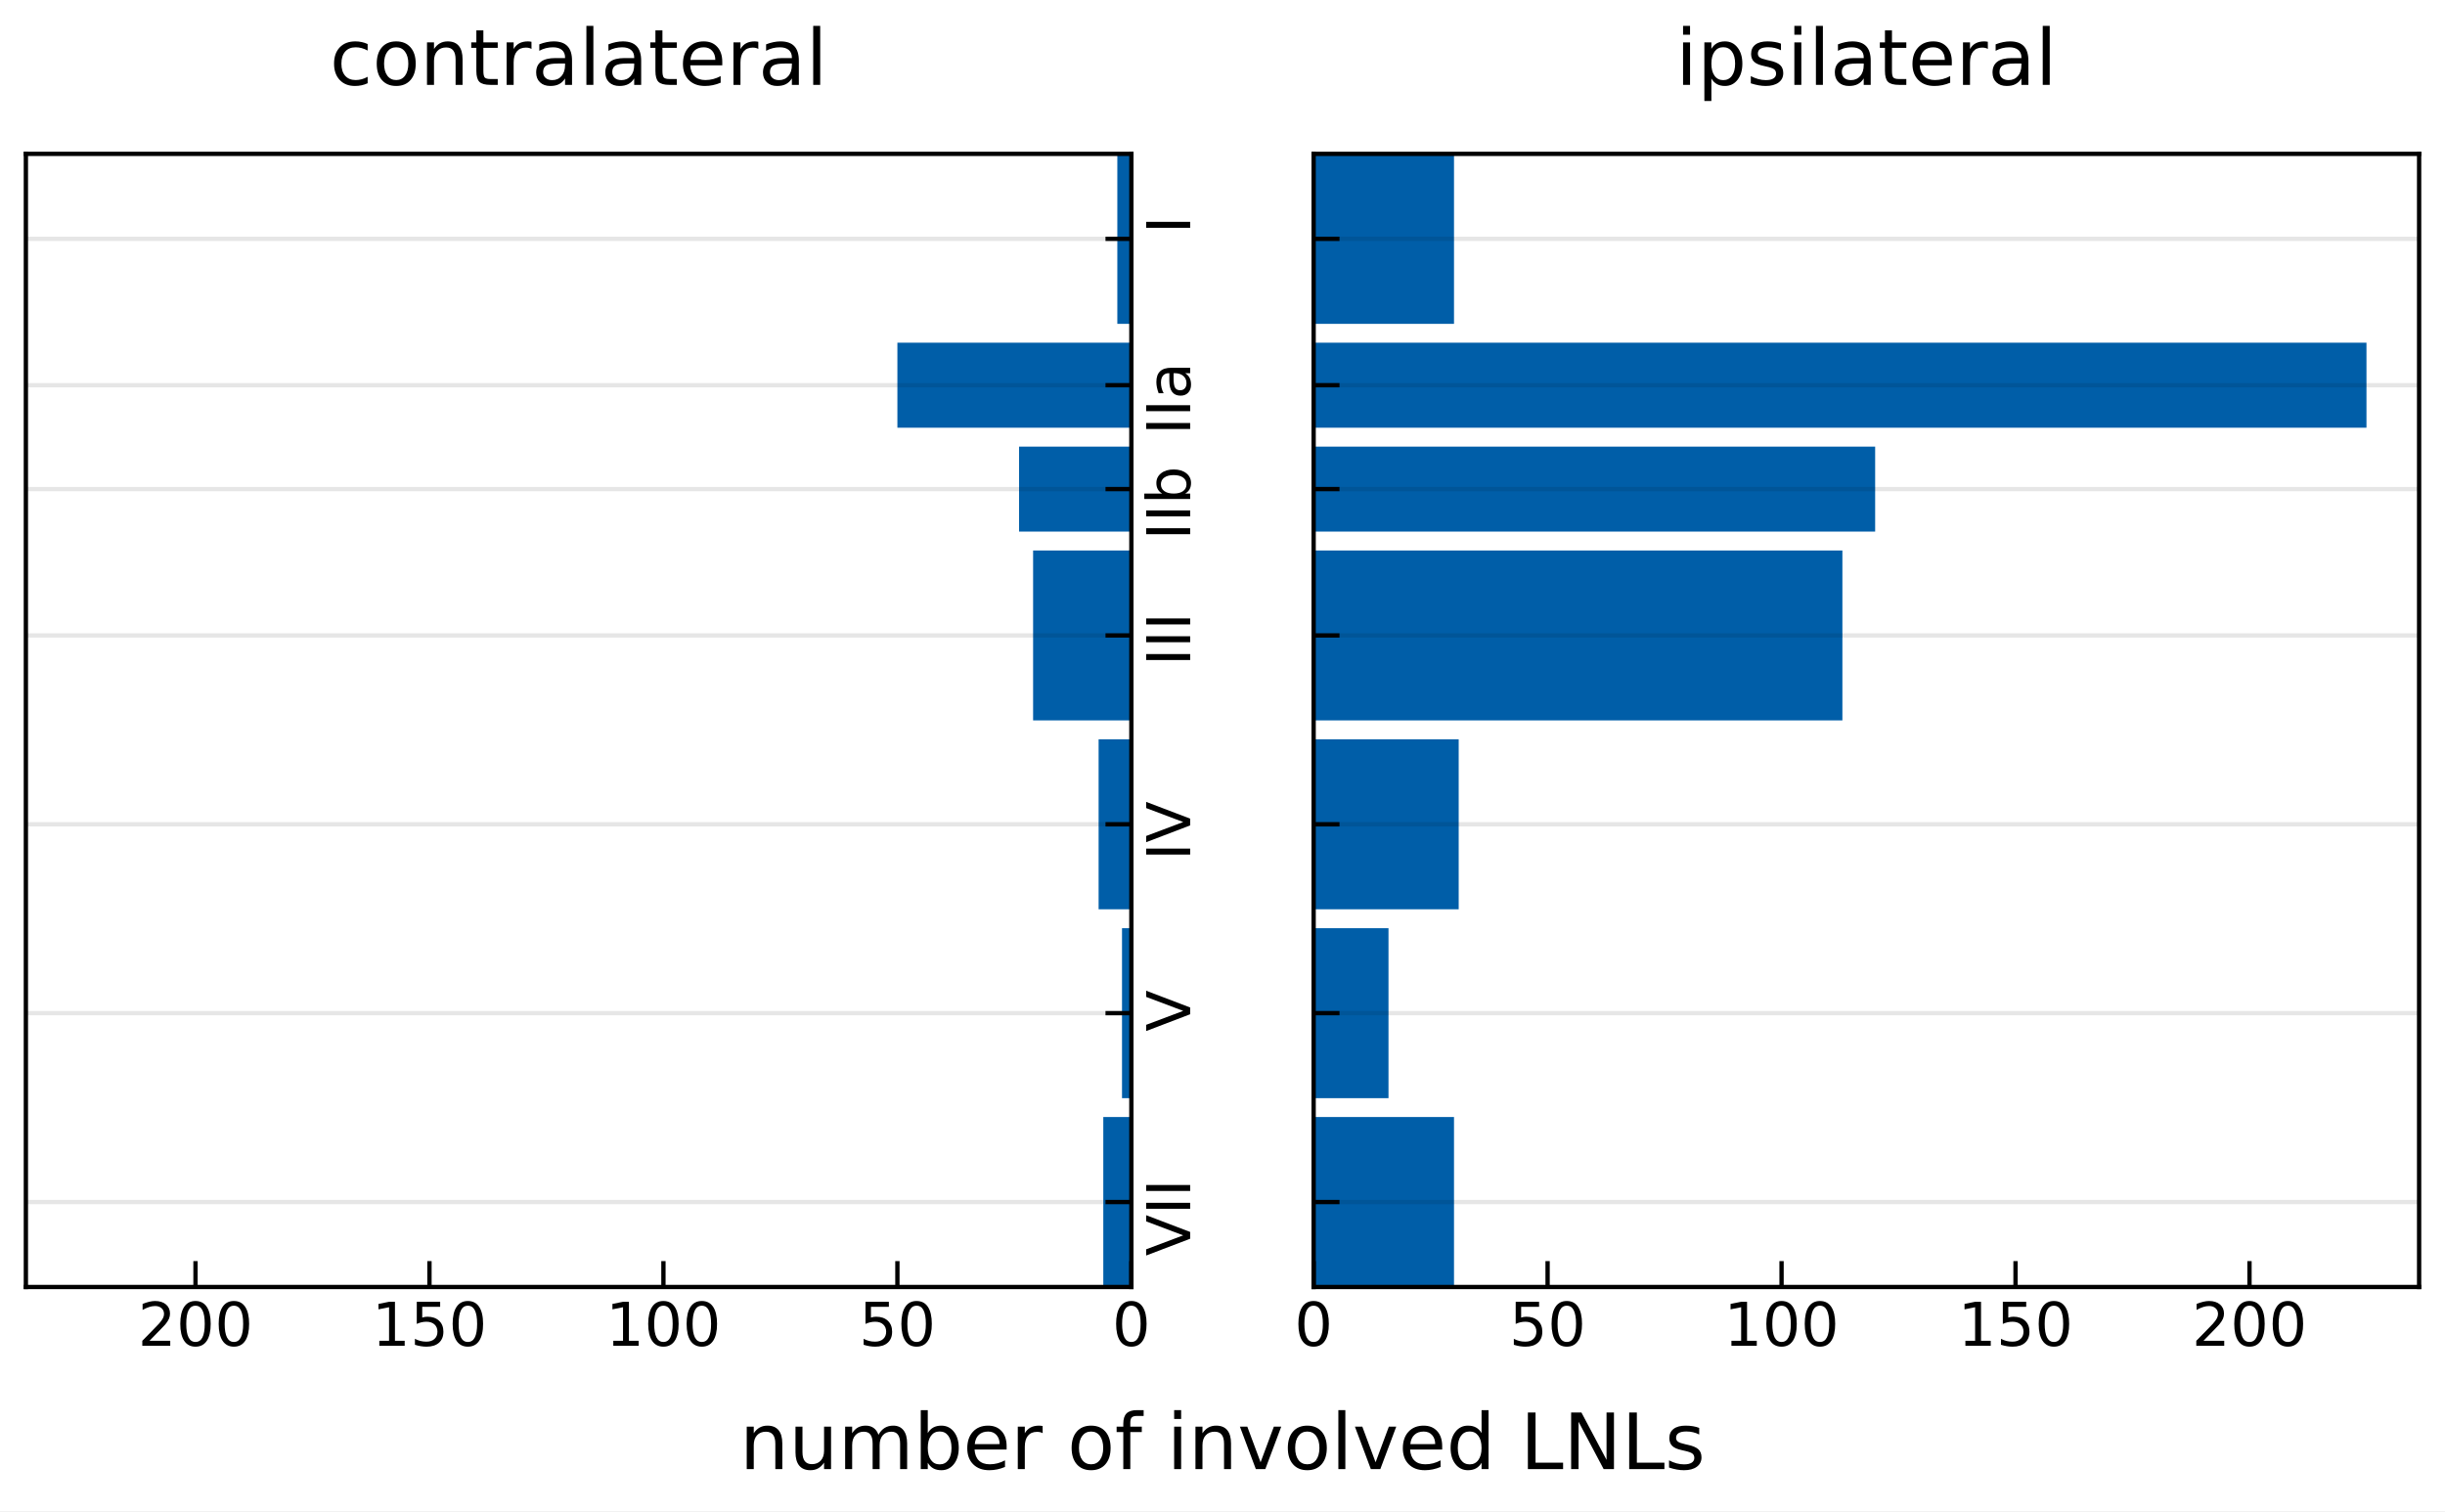
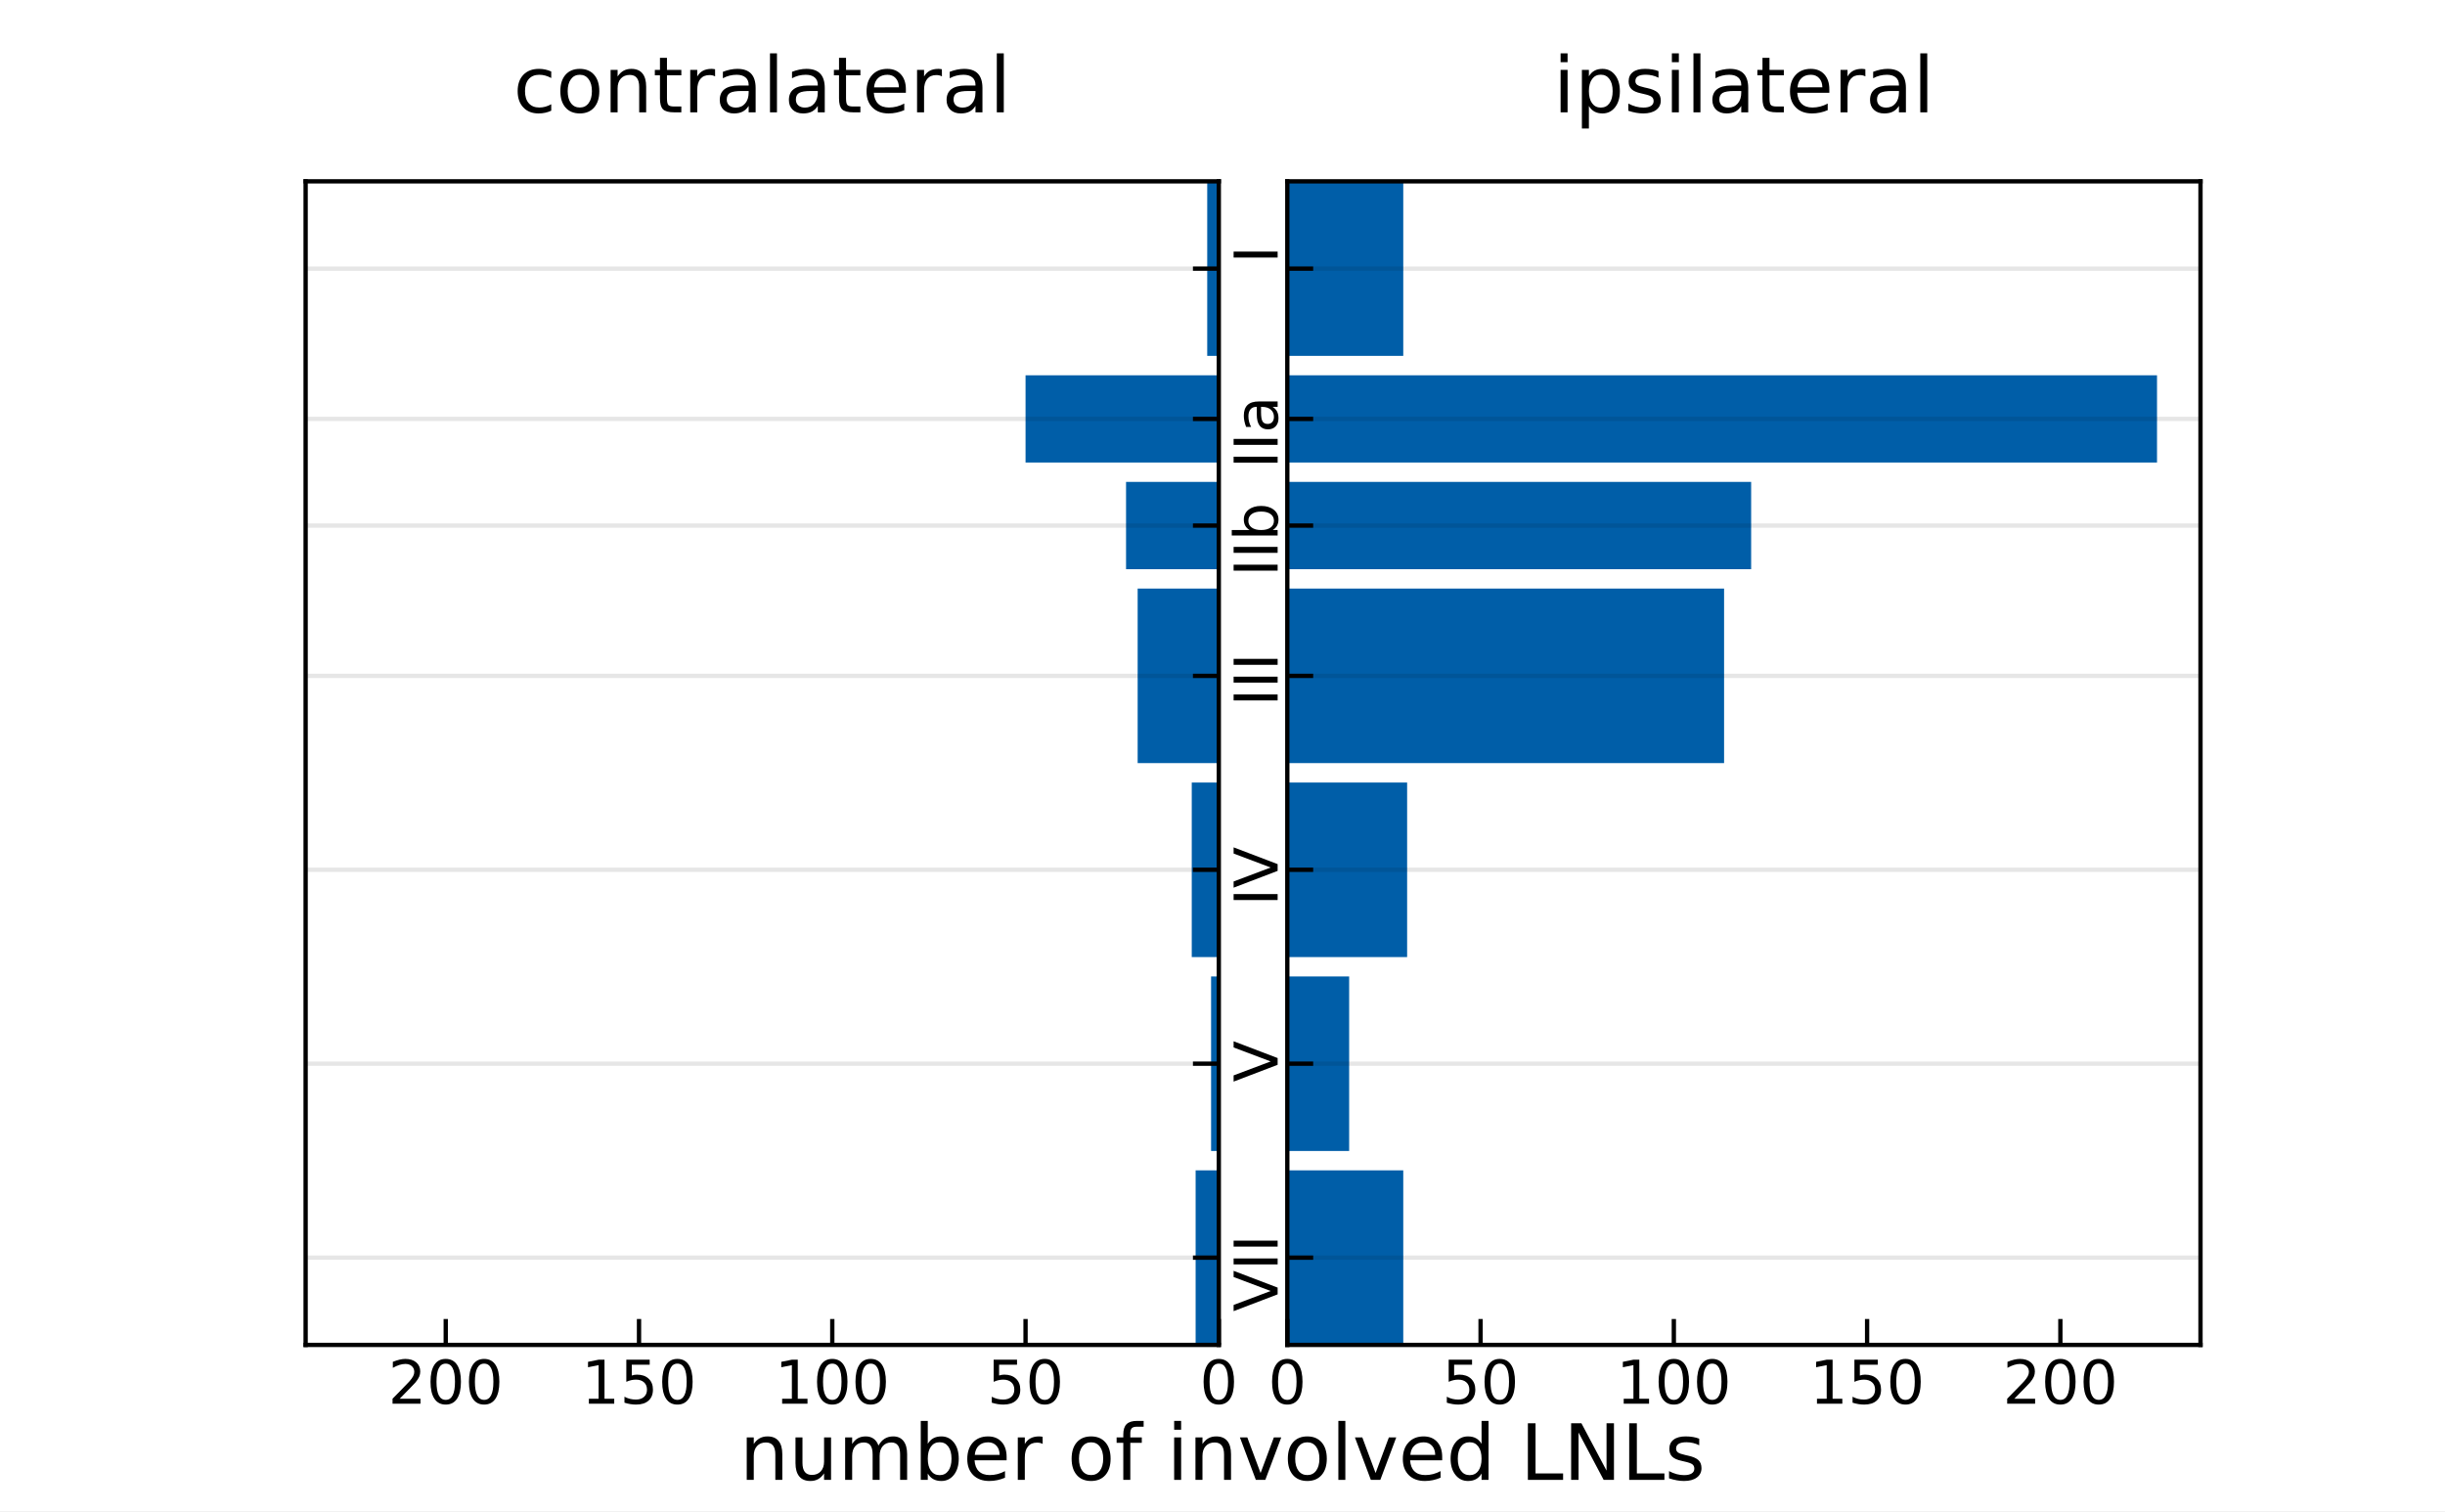
<svg xmlns="http://www.w3.org/2000/svg" xmlns:xlink="http://www.w3.org/1999/xlink" width="283.465pt" height="175.194pt" viewBox="0 0 283.465 175.194" version="1.1">
  <defs>
    <style type="text/css">*{stroke-linejoin: round; stroke-linecap: butt}</style>
  </defs>
  <g id="figure_1">
    <g id="patch_1">
      <path d="M 0 175.194  L 283.465 175.194  L 283.465 0  L 0 0  z " style="fill: #ffffff" />
    </g>
    <g id="axes_1">
      <g id="patch_2">
-         <path d="M 3 149.209  L 131.167 149.209  L 131.167 17.839  L 3 17.839  z " style="fill: #ffffff" />
+         <path d="M 35.433 155.923  L 141.305 155.923  L 141.305 21.023  L 35.433 21.023  z " style="fill: #ffffff" />
      </g>
      <g id="patch_3">
-         <path d="M 131.167 17.839  L 129.539 17.839  L 129.539 37.544  L 131.167 37.544  z " clip-path="url(#pbe0065d33f)" style="fill: #005ea8" />
+         <path d="M 141.305 21.023  L 139.961 21.023  L 139.961 41.258  L 141.305 41.258  z " clip-path="url(#p4df43eb41a)" style="fill: #005ea8" />
      </g>
      <g id="patch_4">
-         <path d="M 131.167 39.734  L 104.041 39.734  L 104.041 49.587  L 131.167 49.587  z " clip-path="url(#pbe0065d33f)" style="fill: #005ea8" />
+         <path d="M 141.305 43.507  L 118.899 43.507  L 118.899 53.624  L 141.305 53.624  z " clip-path="url(#p4df43eb41a)" style="fill: #005ea8" />
      </g>
      <g id="patch_5">
-         <path d="M 131.167 51.776  L 118.146 51.776  L 118.146 61.629  L 131.167 61.629  z " clip-path="url(#pbe0065d33f)" style="fill: #005ea8" />
+         <path d="M 141.305 55.872  L 130.55 55.872  L 130.55 65.99  L 141.305 65.99  z " clip-path="url(#p4df43eb41a)" style="fill: #005ea8" />
      </g>
      <g id="patch_6">
-         <path d="M 131.167 63.818  L 119.774 63.818  L 119.774 83.524  L 131.167 83.524  z " clip-path="url(#pbe0065d33f)" style="fill: #005ea8" />
+         <path d="M 141.305 68.238  L 131.895 68.238  L 131.895 88.473  L 141.305 88.473  z " clip-path="url(#p4df43eb41a)" style="fill: #005ea8" />
      </g>
      <g id="patch_7">
-         <path d="M 131.167 85.713  L 127.369 85.713  L 127.369 105.419  L 131.167 105.419  z " clip-path="url(#pbe0065d33f)" style="fill: #005ea8" />
+         <path d="M 141.305 90.722  L 138.168 90.722  L 138.168 110.956  L 141.305 110.956  z " clip-path="url(#p4df43eb41a)" style="fill: #005ea8" />
      </g>
      <g id="patch_8">
-         <path d="M 131.167 107.608  L 130.082 107.608  L 130.082 127.314  L 131.167 127.314  z " clip-path="url(#pbe0065d33f)" style="fill: #005ea8" />
+         <path d="M 141.305 113.205  L 140.409 113.205  L 140.409 133.44  L 141.305 133.44  z " clip-path="url(#p4df43eb41a)" style="fill: #005ea8" />
      </g>
      <g id="patch_9">
-         <path d="M 131.167 129.503  L 127.912 129.503  L 127.912 149.209  L 131.167 149.209  z " clip-path="url(#pbe0065d33f)" style="fill: #005ea8" />
+         <path d="M 141.305 135.688  L 138.617 135.688  L 138.617 155.923  L 141.305 155.923  z " clip-path="url(#p4df43eb41a)" style="fill: #005ea8" />
      </g>
      <g id="matplotlib.axis_1">
        <g id="xtick_1">
          <g id="line2d_1">
            <defs>
-               <path id="m2c964d1107" d="M 0 0  L 0 -3  " style="stroke: #000000; stroke-width: 0.5" />
+               <path id="ma03e1d764f" d="M 0 0  L 0 -3  " style="stroke: #000000; stroke-width: 0.5" />
            </defs>
            <g>
-               <use xlink:href="#m2c964d1107" x="131.167" y="149.209" style="stroke: #000000; stroke-width: 0.5" />
+               <use xlink:href="#ma03e1d764f" x="141.305" y="155.923" style="stroke: #000000; stroke-width: 0.5" />
            </g>
          </g>
          <g id="text_1">
-             <g transform="translate(128.9397 156.0276)scale(0.07 -0.07)">
+             <g transform="translate(139.0785 162.7419)scale(0.07 -0.07)">
              <defs>
                <path id="DejaVuSans-30" d="M 2034 4250  Q 1547 4250 1301 3770  Q 1056 3291 1056 2328  Q 1056 1369 1301 889  Q 1547 409 2034 409  Q 2525 409 2770 889  Q 3016 1369 3016 2328  Q 3016 3291 2770 3770  Q 2525 4250 2034 4250  z M 2034 4750  Q 2819 4750 3233 4129  Q 3647 3509 3647 2328  Q 3647 1150 3233 529  Q 2819 -91 2034 -91  Q 1250 -91 836 529  Q 422 1150 422 2328  Q 422 3509 836 4129  Q 1250 4750 2034 4750  z " transform="scale(0.015625)" />
              </defs>
              <use xlink:href="#DejaVuSans-30" />
            </g>
          </g>
        </g>
        <g id="xtick_2">
          <g id="line2d_2">
            <g>
-               <use xlink:href="#m2c964d1107" x="104.041" y="149.209" style="stroke: #000000; stroke-width: 0.5" />
+               <use xlink:href="#ma03e1d764f" x="118.899" y="155.923" style="stroke: #000000; stroke-width: 0.5" />
            </g>
          </g>
          <g id="text_2">
-             <g transform="translate(99.58765 156.0276)scale(0.07 -0.07)">
+             <g transform="translate(114.4448 162.7419)scale(0.07 -0.07)">
              <defs>
                <path id="DejaVuSans-35" d="M 691 4666  L 3169 4666  L 3169 4134  L 1269 4134  L 1269 2991  Q 1406 3038 1543 3061  Q 1681 3084 1819 3084  Q 2600 3084 3056 2656  Q 3513 2228 3513 1497  Q 3513 744 3044 326  Q 2575 -91 1722 -91  Q 1428 -91 1123 -41  Q 819 9 494 109  L 494 744  Q 775 591 1075 516  Q 1375 441 1709 441  Q 2250 441 2565 725  Q 2881 1009 2881 1497  Q 2881 1984 2565 2268  Q 2250 2553 1709 2553  Q 1456 2553 1204 2497  Q 953 2441 691 2322  L 691 4666  z " transform="scale(0.015625)" />
              </defs>
              <use xlink:href="#DejaVuSans-35" />
              <use xlink:href="#DejaVuSans-30" x="63.623" />
            </g>
          </g>
        </g>
        <g id="xtick_3">
          <g id="line2d_3">
            <g>
-               <use xlink:href="#m2c964d1107" x="76.916" y="149.209" style="stroke: #000000; stroke-width: 0.5" />
+               <use xlink:href="#ma03e1d764f" x="96.492" y="155.923" style="stroke: #000000; stroke-width: 0.5" />
            </g>
          </g>
          <g id="text_3">
-             <g transform="translate(70.23563 156.0276)scale(0.07 -0.07)">
+             <g transform="translate(89.81108 162.7419)scale(0.07 -0.07)">
              <defs>
                <path id="DejaVuSans-31" d="M 794 531  L 1825 531  L 1825 4091  L 703 3866  L 703 4441  L 1819 4666  L 2450 4666  L 2450 531  L 3481 531  L 3481 0  L 794 0  L 794 531  z " transform="scale(0.015625)" />
              </defs>
              <use xlink:href="#DejaVuSans-31" />
              <use xlink:href="#DejaVuSans-30" x="63.623" />
              <use xlink:href="#DejaVuSans-30" x="127.246" />
            </g>
          </g>
        </g>
        <g id="xtick_4">
          <g id="line2d_4">
            <g>
-               <use xlink:href="#m2c964d1107" x="49.791" y="149.209" style="stroke: #000000; stroke-width: 0.5" />
+               <use xlink:href="#ma03e1d764f" x="74.085" y="155.923" style="stroke: #000000; stroke-width: 0.5" />
            </g>
          </g>
          <g id="text_4">
-             <g transform="translate(43.11049 156.0276)scale(0.07 -0.07)">
+             <g transform="translate(67.40424 162.7419)scale(0.07 -0.07)">
              <use xlink:href="#DejaVuSans-31" />
              <use xlink:href="#DejaVuSans-35" x="63.623" />
              <use xlink:href="#DejaVuSans-30" x="127.246" />
            </g>
          </g>
        </g>
        <g id="xtick_5">
          <g id="line2d_5">
            <g>
-               <use xlink:href="#m2c964d1107" x="22.666" y="149.209" style="stroke: #000000; stroke-width: 0.5" />
+               <use xlink:href="#ma03e1d764f" x="51.678" y="155.923" style="stroke: #000000; stroke-width: 0.5" />
            </g>
          </g>
          <g id="text_5">
-             <g transform="translate(15.98534 156.0276)scale(0.07 -0.07)">
+             <g transform="translate(44.9974 162.7419)scale(0.07 -0.07)">
              <defs>
                <path id="DejaVuSans-32" d="M 1228 531  L 3431 531  L 3431 0  L 469 0  L 469 531  Q 828 903 1448 1529  Q 2069 2156 2228 2338  Q 2531 2678 2651 2914  Q 2772 3150 2772 3378  Q 2772 3750 2511 3984  Q 2250 4219 1831 4219  Q 1534 4219 1204 4116  Q 875 4013 500 3803  L 500 4441  Q 881 4594 1212 4672  Q 1544 4750 1819 4750  Q 2544 4750 2975 4387  Q 3406 4025 3406 3419  Q 3406 3131 3298 2873  Q 3191 2616 2906 2266  Q 2828 2175 2409 1742  Q 1991 1309 1228 531  z " transform="scale(0.015625)" />
              </defs>
              <use xlink:href="#DejaVuSans-32" />
              <use xlink:href="#DejaVuSans-30" x="63.623" />
              <use xlink:href="#DejaVuSans-30" x="127.246" />
            </g>
          </g>
        </g>
      </g>
      <g id="matplotlib.axis_2">
        <g id="ytick_1">
          <g id="line2d_6">
-             <path d="M 3 27.692  L 131.167 27.692  " clip-path="url(#pbe0065d33f)" style="fill: none; stroke: #000000; stroke-opacity: 0.1; stroke-width: 0.5; stroke-linecap: square" />
+             <path d="M 35.433 31.141  L 141.305 31.141  " clip-path="url(#p4df43eb41a)" style="fill: none; stroke: #000000; stroke-opacity: 0.1; stroke-width: 0.5; stroke-linecap: square" />
          </g>
          <g id="line2d_7">
            <defs>
-               <path id="m42884374b5" d="M 0 0  L -3 0  " style="stroke: #000000; stroke-width: 0.5" />
+               <path id="ma92baecae3" d="M 0 0  L -3 0  " style="stroke: #000000; stroke-width: 0.5" />
            </defs>
            <g>
-               <use xlink:href="#m42884374b5" x="131.167" y="27.692" style="stroke: #000000; stroke-width: 0.5" />
+               <use xlink:href="#ma92baecae3" x="141.305" y="31.141" style="stroke: #000000; stroke-width: 0.5" />
            </g>
          </g>
          <g id="text_6">
-             <g transform="translate(137.9854 27.09712)rotate(-90)scale(0.07 -0.07)">
+             <g transform="translate(148.1243 30.54635)rotate(-90)scale(0.07 -0.07)">
              <defs>
                <path id="DejaVuSans-49" d="M 628 4666  L 1259 4666  L 1259 0  L 628 0  L 628 4666  z " transform="scale(0.015625)" />
              </defs>
              <use xlink:href="#DejaVuSans-49" />
            </g>
          </g>
        </g>
        <g id="ytick_2">
          <g id="line2d_8">
-             <path d="M 3 44.66  L 131.167 44.66  " clip-path="url(#pbe0065d33f)" style="fill: none; stroke: #000000; stroke-opacity: 0.1; stroke-width: 0.5; stroke-linecap: square" />
+             <path d="M 35.433 48.565  L 141.305 48.565  " clip-path="url(#p4df43eb41a)" style="fill: none; stroke: #000000; stroke-opacity: 0.1; stroke-width: 0.5; stroke-linecap: square" />
          </g>
          <g id="line2d_9">
            <g>
-               <use xlink:href="#m42884374b5" x="131.167" y="44.66" style="stroke: #000000; stroke-width: 0.5" />
+               <use xlink:href="#ma92baecae3" x="141.305" y="48.565" style="stroke: #000000; stroke-width: 0.5" />
            </g>
          </g>
          <g id="text_7">
-             <g transform="translate(137.9854 50.42041)rotate(-90)scale(0.07 -0.07)">
+             <g transform="translate(148.1243 54.32559)rotate(-90)scale(0.07 -0.07)">
              <defs>
                <path id="DejaVuSans-61" d="M 2194 1759  Q 1497 1759 1228 1600  Q 959 1441 959 1056  Q 959 750 1161 570  Q 1363 391 1709 391  Q 2188 391 2477 730  Q 2766 1069 2766 1631  L 2766 1759  L 2194 1759  z M 3341 1997  L 3341 0  L 2766 0  L 2766 531  Q 2569 213 2275 61  Q 1981 -91 1556 -91  Q 1019 -91 701 211  Q 384 513 384 1019  Q 384 1609 779 1909  Q 1175 2209 1959 2209  L 2766 2209  L 2766 2266  Q 2766 2663 2505 2880  Q 2244 3097 1772 3097  Q 1472 3097 1187 3025  Q 903 2953 641 2809  L 641 3341  Q 956 3463 1253 3523  Q 1550 3584 1831 3584  Q 2591 3584 2966 3190  Q 3341 2797 3341 1997  z " transform="scale(0.015625)" />
              </defs>
              <use xlink:href="#DejaVuSans-49" />
              <use xlink:href="#DejaVuSans-49" x="29.492" />
              <use xlink:href="#DejaVuSans-61" x="58.984" />
            </g>
          </g>
        </g>
        <g id="ytick_3">
          <g id="line2d_10">
-             <path d="M 3 56.702  L 131.167 56.702  " clip-path="url(#pbe0065d33f)" style="fill: none; stroke: #000000; stroke-opacity: 0.1; stroke-width: 0.5; stroke-linecap: square" />
+             <path d="M 35.433 60.931  L 141.305 60.931  " clip-path="url(#p4df43eb41a)" style="fill: none; stroke: #000000; stroke-opacity: 0.1; stroke-width: 0.5; stroke-linecap: square" />
          </g>
          <g id="line2d_11">
            <g>
-               <use xlink:href="#m42884374b5" x="131.167" y="56.702" style="stroke: #000000; stroke-width: 0.5" />
+               <use xlink:href="#ma92baecae3" x="141.305" y="60.931" style="stroke: #000000; stroke-width: 0.5" />
            </g>
          </g>
          <g id="text_8">
-             <g transform="translate(137.9854 62.61687)rotate(-90)scale(0.07 -0.07)">
+             <g transform="translate(148.1243 66.84561)rotate(-90)scale(0.07 -0.07)">
              <defs>
                <path id="DejaVuSans-62" d="M 3116 1747  Q 3116 2381 2855 2742  Q 2594 3103 2138 3103  Q 1681 3103 1420 2742  Q 1159 2381 1159 1747  Q 1159 1113 1420 752  Q 1681 391 2138 391  Q 2594 391 2855 752  Q 3116 1113 3116 1747  z M 1159 2969  Q 1341 3281 1617 3432  Q 1894 3584 2278 3584  Q 2916 3584 3314 3078  Q 3713 2572 3713 1747  Q 3713 922 3314 415  Q 2916 -91 2278 -91  Q 1894 -91 1617 61  Q 1341 213 1159 525  L 1159 0  L 581 0  L 581 4863  L 1159 4863  L 1159 2969  z " transform="scale(0.015625)" />
              </defs>
              <use xlink:href="#DejaVuSans-49" />
              <use xlink:href="#DejaVuSans-49" x="29.492" />
              <use xlink:href="#DejaVuSans-62" x="58.984" />
            </g>
          </g>
        </g>
        <g id="ytick_4">
          <g id="line2d_12">
-             <path d="M 3 73.671  L 131.167 73.671  " clip-path="url(#pbe0065d33f)" style="fill: none; stroke: #000000; stroke-opacity: 0.1; stroke-width: 0.5; stroke-linecap: square" />
+             <path d="M 35.433 78.356  L 141.305 78.356  " clip-path="url(#p4df43eb41a)" style="fill: none; stroke: #000000; stroke-opacity: 0.1; stroke-width: 0.5; stroke-linecap: square" />
          </g>
          <g id="line2d_13">
            <g>
-               <use xlink:href="#m42884374b5" x="131.167" y="73.671" style="stroke: #000000; stroke-width: 0.5" />
+               <use xlink:href="#ma92baecae3" x="141.305" y="78.356" style="stroke: #000000; stroke-width: 0.5" />
            </g>
          </g>
          <g id="text_9">
-             <g transform="translate(137.9854 77.20657)rotate(-90)scale(0.07 -0.07)">
+             <g transform="translate(148.1243 81.89125)rotate(-90)scale(0.07 -0.07)">
              <use xlink:href="#DejaVuSans-49" />
              <use xlink:href="#DejaVuSans-49" x="29.492" />
              <use xlink:href="#DejaVuSans-49" x="58.984" />
            </g>
          </g>
        </g>
        <g id="ytick_5">
          <g id="line2d_14">
-             <path d="M 3 95.566  L 131.167 95.566  " clip-path="url(#pbe0065d33f)" style="fill: none; stroke: #000000; stroke-opacity: 0.1; stroke-width: 0.5; stroke-linecap: square" />
+             <path d="M 35.433 100.839  L 141.305 100.839  " clip-path="url(#p4df43eb41a)" style="fill: none; stroke: #000000; stroke-opacity: 0.1; stroke-width: 0.5; stroke-linecap: square" />
          </g>
          <g id="line2d_15">
            <g>
-               <use xlink:href="#m42884374b5" x="131.167" y="95.566" style="stroke: #000000; stroke-width: 0.5" />
+               <use xlink:href="#ma92baecae3" x="141.305" y="100.839" style="stroke: #000000; stroke-width: 0.5" />
            </g>
          </g>
          <g id="text_10">
-             <g transform="translate(137.9854 99.75999)rotate(-90)scale(0.07 -0.07)">
+             <g transform="translate(148.1243 105.033)rotate(-90)scale(0.07 -0.07)">
              <defs>
                <path id="DejaVuSans-56" d="M 1831 0  L 50 4666  L 709 4666  L 2188 738  L 3669 4666  L 4325 4666  L 2547 0  L 1831 0  z " transform="scale(0.015625)" />
              </defs>
              <use xlink:href="#DejaVuSans-49" />
              <use xlink:href="#DejaVuSans-56" x="29.492" />
            </g>
          </g>
        </g>
        <g id="ytick_6">
          <g id="line2d_16">
-             <path d="M 3 117.461  L 131.167 117.461  " clip-path="url(#pbe0065d33f)" style="fill: none; stroke: #000000; stroke-opacity: 0.1; stroke-width: 0.5; stroke-linecap: square" />
+             <path d="M 35.433 123.322  L 141.305 123.322  " clip-path="url(#p4df43eb41a)" style="fill: none; stroke: #000000; stroke-opacity: 0.1; stroke-width: 0.5; stroke-linecap: square" />
          </g>
          <g id="line2d_17">
            <g>
-               <use xlink:href="#m42884374b5" x="131.167" y="117.461" style="stroke: #000000; stroke-width: 0.5" />
+               <use xlink:href="#ma92baecae3" x="141.305" y="123.322" style="stroke: #000000; stroke-width: 0.5" />
            </g>
          </g>
          <g id="text_11">
-             <g transform="translate(137.9854 119.59)rotate(-90)scale(0.07 -0.07)">
+             <g transform="translate(148.1243 125.4513)rotate(-90)scale(0.07 -0.07)">
              <use xlink:href="#DejaVuSans-56" />
            </g>
          </g>
        </g>
        <g id="ytick_7">
          <g id="line2d_18">
-             <path d="M 3 139.356  L 131.167 139.356  " clip-path="url(#pbe0065d33f)" style="fill: none; stroke: #000000; stroke-opacity: 0.1; stroke-width: 0.5; stroke-linecap: square" />
+             <path d="M 35.433 145.806  L 141.305 145.806  " clip-path="url(#p4df43eb41a)" style="fill: none; stroke: #000000; stroke-opacity: 0.1; stroke-width: 0.5; stroke-linecap: square" />
          </g>
          <g id="line2d_19">
            <g>
-               <use xlink:href="#m42884374b5" x="131.167" y="139.356" style="stroke: #000000; stroke-width: 0.5" />
+               <use xlink:href="#ma92baecae3" x="141.305" y="145.806" style="stroke: #000000; stroke-width: 0.5" />
            </g>
          </g>
          <g id="text_12">
-             <g transform="translate(137.9854 145.6149)rotate(-90)scale(0.07 -0.07)">
+             <g transform="translate(148.1243 152.0645)rotate(-90)scale(0.07 -0.07)">
              <use xlink:href="#DejaVuSans-56" />
              <use xlink:href="#DejaVuSans-49" x="68.408" />
              <use xlink:href="#DejaVuSans-49" x="97.9" />
            </g>
          </g>
        </g>
      </g>
      <g id="patch_10">
-         <path d="M 3 149.209  L 3 17.839  " style="fill: none; stroke: #000000; stroke-width: 0.5; stroke-linejoin: miter; stroke-linecap: square" />
+         <path d="M 35.433 155.923  L 35.433 21.023  " style="fill: none; stroke: #000000; stroke-width: 0.5; stroke-linejoin: miter; stroke-linecap: square" />
      </g>
      <g id="patch_11">
-         <path d="M 131.167 149.209  L 131.167 17.839  " style="fill: none; stroke: #000000; stroke-width: 0.5; stroke-linejoin: miter; stroke-linecap: square" />
+         <path d="M 141.305 155.923  L 141.305 21.023  " style="fill: none; stroke: #000000; stroke-width: 0.5; stroke-linejoin: miter; stroke-linecap: square" />
      </g>
      <g id="patch_12">
-         <path d="M 3 149.209  L 131.167 149.209  " style="fill: none; stroke: #000000; stroke-width: 0.5; stroke-linejoin: miter; stroke-linecap: square" />
+         <path d="M 35.433 155.923  L 141.305 155.923  " style="fill: none; stroke: #000000; stroke-width: 0.5; stroke-linejoin: miter; stroke-linecap: square" />
      </g>
      <g id="patch_13">
-         <path d="M 3 17.839  L 131.167 17.839  " style="fill: none; stroke: #000000; stroke-width: 0.5; stroke-linejoin: miter; stroke-linecap: square" />
+         <path d="M 35.433 21.023  L 141.305 21.023  " style="fill: none; stroke: #000000; stroke-width: 0.5; stroke-linejoin: miter; stroke-linecap: square" />
      </g>
      <g id="text_13">
-         <g transform="translate(38.23347 9.838834)scale(0.09 -0.09)">
+         <g transform="translate(59.5193 13.02333)scale(0.09 -0.09)">
          <defs>
            <path id="DejaVuSans-63" d="M 3122 3366  L 3122 2828  Q 2878 2963 2633 3030  Q 2388 3097 2138 3097  Q 1578 3097 1268 2742  Q 959 2388 959 1747  Q 959 1106 1268 751  Q 1578 397 2138 397  Q 2388 397 2633 464  Q 2878 531 3122 666  L 3122 134  Q 2881 22 2623 -34  Q 2366 -91 2075 -91  Q 1284 -91 818 406  Q 353 903 353 1747  Q 353 2603 823 3093  Q 1294 3584 2113 3584  Q 2378 3584 2631 3529  Q 2884 3475 3122 3366  z " transform="scale(0.015625)" />
            <path id="DejaVuSans-6f" d="M 1959 3097  Q 1497 3097 1228 2736  Q 959 2375 959 1747  Q 959 1119 1226 758  Q 1494 397 1959 397  Q 2419 397 2687 759  Q 2956 1122 2956 1747  Q 2956 2369 2687 2733  Q 2419 3097 1959 3097  z M 1959 3584  Q 2709 3584 3137 3096  Q 3566 2609 3566 1747  Q 3566 888 3137 398  Q 2709 -91 1959 -91  Q 1206 -91 779 398  Q 353 888 353 1747  Q 353 2609 779 3096  Q 1206 3584 1959 3584  z " transform="scale(0.015625)" />
            <path id="DejaVuSans-6e" d="M 3513 2113  L 3513 0  L 2938 0  L 2938 2094  Q 2938 2591 2744 2837  Q 2550 3084 2163 3084  Q 1697 3084 1428 2787  Q 1159 2491 1159 1978  L 1159 0  L 581 0  L 581 3500  L 1159 3500  L 1159 2956  Q 1366 3272 1645 3428  Q 1925 3584 2291 3584  Q 2894 3584 3203 3211  Q 3513 2838 3513 2113  z " transform="scale(0.015625)" />
            <path id="DejaVuSans-74" d="M 1172 4494  L 1172 3500  L 2356 3500  L 2356 3053  L 1172 3053  L 1172 1153  Q 1172 725 1289 603  Q 1406 481 1766 481  L 2356 481  L 2356 0  L 1766 0  Q 1100 0 847 248  Q 594 497 594 1153  L 594 3053  L 172 3053  L 172 3500  L 594 3500  L 594 4494  L 1172 4494  z " transform="scale(0.015625)" />
            <path id="DejaVuSans-72" d="M 2631 2963  Q 2534 3019 2420 3045  Q 2306 3072 2169 3072  Q 1681 3072 1420 2755  Q 1159 2438 1159 1844  L 1159 0  L 581 0  L 581 3500  L 1159 3500  L 1159 2956  Q 1341 3275 1631 3429  Q 1922 3584 2338 3584  Q 2397 3584 2469 3576  Q 2541 3569 2628 3553  L 2631 2963  z " transform="scale(0.015625)" />
            <path id="DejaVuSans-6c" d="M 603 4863  L 1178 4863  L 1178 0  L 603 0  L 603 4863  z " transform="scale(0.015625)" />
            <path id="DejaVuSans-65" d="M 3597 1894  L 3597 1613  L 953 1613  Q 991 1019 1311 708  Q 1631 397 2203 397  Q 2534 397 2845 478  Q 3156 559 3463 722  L 3463 178  Q 3153 47 2828 -22  Q 2503 -91 2169 -91  Q 1331 -91 842 396  Q 353 884 353 1716  Q 353 2575 817 3079  Q 1281 3584 2069 3584  Q 2775 3584 3186 3129  Q 3597 2675 3597 1894  z M 3022 2063  Q 3016 2534 2758 2815  Q 2500 3097 2075 3097  Q 1594 3097 1305 2825  Q 1016 2553 972 2059  L 3022 2063  z " transform="scale(0.015625)" />
          </defs>
          <use xlink:href="#DejaVuSans-63" />
          <use xlink:href="#DejaVuSans-6f" x="54.98" />
          <use xlink:href="#DejaVuSans-6e" x="116.162" />
          <use xlink:href="#DejaVuSans-74" x="179.541" />
          <use xlink:href="#DejaVuSans-72" x="218.75" />
          <use xlink:href="#DejaVuSans-61" x="259.863" />
          <use xlink:href="#DejaVuSans-6c" x="321.143" />
          <use xlink:href="#DejaVuSans-61" x="348.926" />
          <use xlink:href="#DejaVuSans-74" x="410.205" />
          <use xlink:href="#DejaVuSans-65" x="449.414" />
          <use xlink:href="#DejaVuSans-72" x="510.938" />
          <use xlink:href="#DejaVuSans-61" x="552.051" />
          <use xlink:href="#DejaVuSans-6c" x="613.33" />
        </g>
      </g>
    </g>
    <g id="axes_2">
      <g id="patch_14">
-         <path d="M 152.298 149.209  L 280.464 149.209  L 280.464 17.839  L 152.298 17.839  z " style="fill: #ffffff" />
+         <path d="M 149.246 155.923  L 255.118 155.923  L 255.118 21.023  L 149.246 21.023  z " style="fill: #ffffff" />
      </g>
      <g id="patch_15">
-         <path d="M 152.298 17.839  L 168.573 17.839  L 168.573 37.544  L 152.298 37.544  z " clip-path="url(#pe7741a576c)" style="fill: #005ea8" />
+         <path d="M 149.246 21.023  L 162.69 21.023  L 162.69 41.258  L 149.246 41.258  z " clip-path="url(#p1f0c97412c)" style="fill: #005ea8" />
      </g>
      <g id="patch_16">
-         <path d="M 152.298 39.734  L 274.361 39.734  L 274.361 49.587  L 152.298 49.587  z " clip-path="url(#pe7741a576c)" style="fill: #005ea8" />
+         <path d="M 149.246 43.507  L 250.077 43.507  L 250.077 53.624  L 149.246 53.624  z " clip-path="url(#p1f0c97412c)" style="fill: #005ea8" />
      </g>
      <g id="patch_17">
-         <path d="M 152.298 51.776  L 217.398 51.776  L 217.398 61.629  L 152.298 61.629  z " clip-path="url(#pe7741a576c)" style="fill: #005ea8" />
+         <path d="M 149.246 55.872  L 203.022 55.872  L 203.022 65.99  L 149.246 65.99  z " clip-path="url(#p1f0c97412c)" style="fill: #005ea8" />
      </g>
      <g id="patch_18">
-         <path d="M 152.298 63.818  L 213.601 63.818  L 213.601 83.524  L 152.298 83.524  z " clip-path="url(#pe7741a576c)" style="fill: #005ea8" />
+         <path d="M 149.246 68.238  L 199.885 68.238  L 199.885 88.473  L 149.246 88.473  z " clip-path="url(#p1f0c97412c)" style="fill: #005ea8" />
      </g>
      <g id="patch_19">
-         <path d="M 152.298 85.713  L 169.116 85.713  L 169.116 105.419  L 152.298 105.419  z " clip-path="url(#pe7741a576c)" style="fill: #005ea8" />
+         <path d="M 149.246 90.722  L 163.138 90.722  L 163.138 110.956  L 149.246 110.956  z " clip-path="url(#p1f0c97412c)" style="fill: #005ea8" />
      </g>
      <g id="patch_20">
-         <path d="M 152.298 107.608  L 160.978 107.608  L 160.978 127.314  L 152.298 127.314  z " clip-path="url(#pe7741a576c)" style="fill: #005ea8" />
+         <path d="M 149.246 113.205  L 156.416 113.205  L 156.416 133.44  L 149.246 133.44  z " clip-path="url(#p1f0c97412c)" style="fill: #005ea8" />
      </g>
      <g id="patch_21">
-         <path d="M 152.298 129.503  L 168.573 129.503  L 168.573 149.209  L 152.298 149.209  z " clip-path="url(#pe7741a576c)" style="fill: #005ea8" />
+         <path d="M 149.246 135.688  L 162.69 135.688  L 162.69 155.923  L 149.246 155.923  z " clip-path="url(#p1f0c97412c)" style="fill: #005ea8" />
      </g>
      <g id="matplotlib.axis_3">
        <g id="xtick_6">
          <g id="line2d_20">
            <g>
-               <use xlink:href="#m2c964d1107" x="152.298" y="149.209" style="stroke: #000000; stroke-width: 0.5" />
+               <use xlink:href="#ma03e1d764f" x="149.246" y="155.923" style="stroke: #000000; stroke-width: 0.5" />
            </g>
          </g>
          <g id="text_14">
-             <g transform="translate(150.0711 156.0276)scale(0.07 -0.07)">
+             <g transform="translate(147.0189 162.7419)scale(0.07 -0.07)">
              <use xlink:href="#DejaVuSans-30" />
            </g>
          </g>
        </g>
        <g id="xtick_7">
          <g id="line2d_21">
            <g>
-               <use xlink:href="#m2c964d1107" x="179.423" y="149.209" style="stroke: #000000; stroke-width: 0.5" />
+               <use xlink:href="#ma03e1d764f" x="171.653" y="155.923" style="stroke: #000000; stroke-width: 0.5" />
            </g>
          </g>
          <g id="text_15">
-             <g transform="translate(174.9694 156.0276)scale(0.07 -0.07)">
+             <g transform="translate(167.1989 162.7419)scale(0.07 -0.07)">
              <use xlink:href="#DejaVuSans-35" />
              <use xlink:href="#DejaVuSans-30" x="63.623" />
            </g>
          </g>
        </g>
        <g id="xtick_8">
          <g id="line2d_22">
            <g>
-               <use xlink:href="#m2c964d1107" x="206.548" y="149.209" style="stroke: #000000; stroke-width: 0.5" />
+               <use xlink:href="#ma03e1d764f" x="194.059" y="155.923" style="stroke: #000000; stroke-width: 0.5" />
            </g>
          </g>
          <g id="text_16">
-             <g transform="translate(199.8677 156.0276)scale(0.07 -0.07)">
+             <g transform="translate(187.3789 162.7419)scale(0.07 -0.07)">
              <use xlink:href="#DejaVuSans-31" />
              <use xlink:href="#DejaVuSans-30" x="63.623" />
              <use xlink:href="#DejaVuSans-30" x="127.246" />
            </g>
          </g>
        </g>
        <g id="xtick_9">
          <g id="line2d_23">
            <g>
-               <use xlink:href="#m2c964d1107" x="233.673" y="149.209" style="stroke: #000000; stroke-width: 0.5" />
+               <use xlink:href="#ma03e1d764f" x="216.466" y="155.923" style="stroke: #000000; stroke-width: 0.5" />
            </g>
          </g>
          <g id="text_17">
-             <g transform="translate(226.9928 156.0276)scale(0.07 -0.07)">
+             <g transform="translate(209.7857 162.7419)scale(0.07 -0.07)">
              <use xlink:href="#DejaVuSans-31" />
              <use xlink:href="#DejaVuSans-35" x="63.623" />
              <use xlink:href="#DejaVuSans-30" x="127.246" />
            </g>
          </g>
        </g>
        <g id="xtick_10">
          <g id="line2d_24">
            <g>
-               <use xlink:href="#m2c964d1107" x="260.799" y="149.209" style="stroke: #000000; stroke-width: 0.5" />
+               <use xlink:href="#ma03e1d764f" x="238.873" y="155.923" style="stroke: #000000; stroke-width: 0.5" />
            </g>
          </g>
          <g id="text_18">
-             <g transform="translate(254.118 156.0276)scale(0.07 -0.07)">
+             <g transform="translate(232.1925 162.7419)scale(0.07 -0.07)">
              <use xlink:href="#DejaVuSans-32" />
              <use xlink:href="#DejaVuSans-30" x="63.623" />
              <use xlink:href="#DejaVuSans-30" x="127.246" />
            </g>
          </g>
        </g>
      </g>
      <g id="matplotlib.axis_4">
        <g id="ytick_8">
          <g id="line2d_25">
-             <path d="M 152.298 27.692  L 280.464 27.692  " clip-path="url(#pe7741a576c)" style="fill: none; stroke: #000000; stroke-opacity: 0.1; stroke-width: 0.5; stroke-linecap: square" />
+             <path d="M 149.246 31.141  L 255.118 31.141  " clip-path="url(#p1f0c97412c)" style="fill: none; stroke: #000000; stroke-opacity: 0.1; stroke-width: 0.5; stroke-linecap: square" />
          </g>
          <g id="line2d_26">
            <defs>
-               <path id="mf4afea2ba1" d="M 0 0  L 3 0  " style="stroke: #000000; stroke-width: 0.5" />
+               <path id="m5d9ee26da6" d="M 0 0  L 3 0  " style="stroke: #000000; stroke-width: 0.5" />
            </defs>
            <g>
-               <use xlink:href="#mf4afea2ba1" x="152.298" y="27.692" style="stroke: #000000; stroke-width: 0.5" />
+               <use xlink:href="#m5d9ee26da6" x="149.246" y="31.141" style="stroke: #000000; stroke-width: 0.5" />
            </g>
          </g>
        </g>
        <g id="ytick_9">
          <g id="line2d_27">
-             <path d="M 152.298 44.66  L 280.464 44.66  " clip-path="url(#pe7741a576c)" style="fill: none; stroke: #000000; stroke-opacity: 0.1; stroke-width: 0.5; stroke-linecap: square" />
+             <path d="M 149.246 48.565  L 255.118 48.565  " clip-path="url(#p1f0c97412c)" style="fill: none; stroke: #000000; stroke-opacity: 0.1; stroke-width: 0.5; stroke-linecap: square" />
          </g>
          <g id="line2d_28">
            <g>
-               <use xlink:href="#mf4afea2ba1" x="152.298" y="44.66" style="stroke: #000000; stroke-width: 0.5" />
+               <use xlink:href="#m5d9ee26da6" x="149.246" y="48.565" style="stroke: #000000; stroke-width: 0.5" />
            </g>
          </g>
        </g>
        <g id="ytick_10">
          <g id="line2d_29">
-             <path d="M 152.298 56.702  L 280.464 56.702  " clip-path="url(#pe7741a576c)" style="fill: none; stroke: #000000; stroke-opacity: 0.1; stroke-width: 0.5; stroke-linecap: square" />
+             <path d="M 149.246 60.931  L 255.118 60.931  " clip-path="url(#p1f0c97412c)" style="fill: none; stroke: #000000; stroke-opacity: 0.1; stroke-width: 0.5; stroke-linecap: square" />
          </g>
          <g id="line2d_30">
            <g>
-               <use xlink:href="#mf4afea2ba1" x="152.298" y="56.702" style="stroke: #000000; stroke-width: 0.5" />
+               <use xlink:href="#m5d9ee26da6" x="149.246" y="60.931" style="stroke: #000000; stroke-width: 0.5" />
            </g>
          </g>
        </g>
        <g id="ytick_11">
          <g id="line2d_31">
-             <path d="M 152.298 73.671  L 280.464 73.671  " clip-path="url(#pe7741a576c)" style="fill: none; stroke: #000000; stroke-opacity: 0.1; stroke-width: 0.5; stroke-linecap: square" />
+             <path d="M 149.246 78.356  L 255.118 78.356  " clip-path="url(#p1f0c97412c)" style="fill: none; stroke: #000000; stroke-opacity: 0.1; stroke-width: 0.5; stroke-linecap: square" />
          </g>
          <g id="line2d_32">
            <g>
-               <use xlink:href="#mf4afea2ba1" x="152.298" y="73.671" style="stroke: #000000; stroke-width: 0.5" />
+               <use xlink:href="#m5d9ee26da6" x="149.246" y="78.356" style="stroke: #000000; stroke-width: 0.5" />
            </g>
          </g>
        </g>
        <g id="ytick_12">
          <g id="line2d_33">
-             <path d="M 152.298 95.566  L 280.464 95.566  " clip-path="url(#pe7741a576c)" style="fill: none; stroke: #000000; stroke-opacity: 0.1; stroke-width: 0.5; stroke-linecap: square" />
+             <path d="M 149.246 100.839  L 255.118 100.839  " clip-path="url(#p1f0c97412c)" style="fill: none; stroke: #000000; stroke-opacity: 0.1; stroke-width: 0.5; stroke-linecap: square" />
          </g>
          <g id="line2d_34">
            <g>
-               <use xlink:href="#mf4afea2ba1" x="152.298" y="95.566" style="stroke: #000000; stroke-width: 0.5" />
+               <use xlink:href="#m5d9ee26da6" x="149.246" y="100.839" style="stroke: #000000; stroke-width: 0.5" />
            </g>
          </g>
        </g>
        <g id="ytick_13">
          <g id="line2d_35">
-             <path d="M 152.298 117.461  L 280.464 117.461  " clip-path="url(#pe7741a576c)" style="fill: none; stroke: #000000; stroke-opacity: 0.1; stroke-width: 0.5; stroke-linecap: square" />
+             <path d="M 149.246 123.322  L 255.118 123.322  " clip-path="url(#p1f0c97412c)" style="fill: none; stroke: #000000; stroke-opacity: 0.1; stroke-width: 0.5; stroke-linecap: square" />
          </g>
          <g id="line2d_36">
            <g>
-               <use xlink:href="#mf4afea2ba1" x="152.298" y="117.461" style="stroke: #000000; stroke-width: 0.5" />
+               <use xlink:href="#m5d9ee26da6" x="149.246" y="123.322" style="stroke: #000000; stroke-width: 0.5" />
            </g>
          </g>
        </g>
        <g id="ytick_14">
          <g id="line2d_37">
-             <path d="M 152.298 139.356  L 280.464 139.356  " clip-path="url(#pe7741a576c)" style="fill: none; stroke: #000000; stroke-opacity: 0.1; stroke-width: 0.5; stroke-linecap: square" />
+             <path d="M 149.246 145.806  L 255.118 145.806  " clip-path="url(#p1f0c97412c)" style="fill: none; stroke: #000000; stroke-opacity: 0.1; stroke-width: 0.5; stroke-linecap: square" />
          </g>
          <g id="line2d_38">
            <g>
-               <use xlink:href="#mf4afea2ba1" x="152.298" y="139.356" style="stroke: #000000; stroke-width: 0.5" />
+               <use xlink:href="#m5d9ee26da6" x="149.246" y="145.806" style="stroke: #000000; stroke-width: 0.5" />
            </g>
          </g>
        </g>
      </g>
      <g id="patch_22">
-         <path d="M 152.298 149.209  L 152.298 17.839  " style="fill: none; stroke: #000000; stroke-width: 0.5; stroke-linejoin: miter; stroke-linecap: square" />
+         <path d="M 149.246 155.923  L 149.246 21.023  " style="fill: none; stroke: #000000; stroke-width: 0.5; stroke-linejoin: miter; stroke-linecap: square" />
      </g>
      <g id="patch_23">
-         <path d="M 280.464 149.209  L 280.464 17.839  " style="fill: none; stroke: #000000; stroke-width: 0.5; stroke-linejoin: miter; stroke-linecap: square" />
+         <path d="M 255.118 155.923  L 255.118 21.023  " style="fill: none; stroke: #000000; stroke-width: 0.5; stroke-linejoin: miter; stroke-linecap: square" />
      </g>
      <g id="patch_24">
-         <path d="M 152.298 149.209  L 280.464 149.209  " style="fill: none; stroke: #000000; stroke-width: 0.5; stroke-linejoin: miter; stroke-linecap: square" />
+         <path d="M 149.246 155.923  L 255.118 155.923  " style="fill: none; stroke: #000000; stroke-width: 0.5; stroke-linejoin: miter; stroke-linecap: square" />
      </g>
      <g id="patch_25">
-         <path d="M 152.298 17.839  L 280.464 17.839  " style="fill: none; stroke: #000000; stroke-width: 0.5; stroke-linejoin: miter; stroke-linecap: square" />
+         <path d="M 149.246 21.023  L 255.118 21.023  " style="fill: none; stroke: #000000; stroke-width: 0.5; stroke-linejoin: miter; stroke-linecap: square" />
      </g>
      <g id="text_19">
-         <g transform="translate(194.2813 9.838834)scale(0.09 -0.09)">
+         <g transform="translate(180.082 13.02333)scale(0.09 -0.09)">
          <defs>
            <path id="DejaVuSans-69" d="M 603 3500  L 1178 3500  L 1178 0  L 603 0  L 603 3500  z M 603 4863  L 1178 4863  L 1178 4134  L 603 4134  L 603 4863  z " transform="scale(0.015625)" />
            <path id="DejaVuSans-70" d="M 1159 525  L 1159 -1331  L 581 -1331  L 581 3500  L 1159 3500  L 1159 2969  Q 1341 3281 1617 3432  Q 1894 3584 2278 3584  Q 2916 3584 3314 3078  Q 3713 2572 3713 1747  Q 3713 922 3314 415  Q 2916 -91 2278 -91  Q 1894 -91 1617 61  Q 1341 213 1159 525  z M 3116 1747  Q 3116 2381 2855 2742  Q 2594 3103 2138 3103  Q 1681 3103 1420 2742  Q 1159 2381 1159 1747  Q 1159 1113 1420 752  Q 1681 391 2138 391  Q 2594 391 2855 752  Q 3116 1113 3116 1747  z " transform="scale(0.015625)" />
            <path id="DejaVuSans-73" d="M 2834 3397  L 2834 2853  Q 2591 2978 2328 3040  Q 2066 3103 1784 3103  Q 1356 3103 1142 2972  Q 928 2841 928 2578  Q 928 2378 1081 2264  Q 1234 2150 1697 2047  L 1894 2003  Q 2506 1872 2764 1633  Q 3022 1394 3022 966  Q 3022 478 2636 193  Q 2250 -91 1575 -91  Q 1294 -91 989 -36  Q 684 19 347 128  L 347 722  Q 666 556 975 473  Q 1284 391 1588 391  Q 1994 391 2212 530  Q 2431 669 2431 922  Q 2431 1156 2273 1281  Q 2116 1406 1581 1522  L 1381 1569  Q 847 1681 609 1914  Q 372 2147 372 2553  Q 372 3047 722 3315  Q 1072 3584 1716 3584  Q 2034 3584 2315 3537  Q 2597 3491 2834 3397  z " transform="scale(0.015625)" />
          </defs>
          <use xlink:href="#DejaVuSans-69" />
          <use xlink:href="#DejaVuSans-70" x="27.783" />
          <use xlink:href="#DejaVuSans-73" x="91.26" />
          <use xlink:href="#DejaVuSans-69" x="143.359" />
          <use xlink:href="#DejaVuSans-6c" x="171.143" />
          <use xlink:href="#DejaVuSans-61" x="198.926" />
          <use xlink:href="#DejaVuSans-74" x="260.205" />
          <use xlink:href="#DejaVuSans-65" x="299.414" />
          <use xlink:href="#DejaVuSans-72" x="360.938" />
          <use xlink:href="#DejaVuSans-61" x="402.051" />
          <use xlink:href="#DejaVuSans-6c" x="463.33" />
        </g>
      </g>
    </g>
    <g id="text_20">
-       <g transform="translate(85.75791 170.3225)scale(0.09 -0.09)">
+       <g transform="translate(85.75791 171.5708)scale(0.09 -0.09)">
        <defs>
          <path id="DejaVuSans-75" d="M 544 1381  L 544 3500  L 1119 3500  L 1119 1403  Q 1119 906 1312 657  Q 1506 409 1894 409  Q 2359 409 2629 706  Q 2900 1003 2900 1516  L 2900 3500  L 3475 3500  L 3475 0  L 2900 0  L 2900 538  Q 2691 219 2414 64  Q 2138 -91 1772 -91  Q 1169 -91 856 284  Q 544 659 544 1381  z M 1991 3584  L 1991 3584  z " transform="scale(0.015625)" />
          <path id="DejaVuSans-6d" d="M 3328 2828  Q 3544 3216 3844 3400  Q 4144 3584 4550 3584  Q 5097 3584 5394 3201  Q 5691 2819 5691 2113  L 5691 0  L 5113 0  L 5113 2094  Q 5113 2597 4934 2840  Q 4756 3084 4391 3084  Q 3944 3084 3684 2787  Q 3425 2491 3425 1978  L 3425 0  L 2847 0  L 2847 2094  Q 2847 2600 2669 2842  Q 2491 3084 2119 3084  Q 1678 3084 1418 2786  Q 1159 2488 1159 1978  L 1159 0  L 581 0  L 581 3500  L 1159 3500  L 1159 2956  Q 1356 3278 1631 3431  Q 1906 3584 2284 3584  Q 2666 3584 2933 3390  Q 3200 3197 3328 2828  z " transform="scale(0.015625)" />
          <path id="DejaVuSans-20" transform="scale(0.015625)" />
          <path id="DejaVuSans-66" d="M 2375 4863  L 2375 4384  L 1825 4384  Q 1516 4384 1395 4259  Q 1275 4134 1275 3809  L 1275 3500  L 2222 3500  L 2222 3053  L 1275 3053  L 1275 0  L 697 0  L 697 3053  L 147 3053  L 147 3500  L 697 3500  L 697 3744  Q 697 4328 969 4595  Q 1241 4863 1831 4863  L 2375 4863  z " transform="scale(0.015625)" />
          <path id="DejaVuSans-76" d="M 191 3500  L 800 3500  L 1894 563  L 2988 3500  L 3597 3500  L 2284 0  L 1503 0  L 191 3500  z " transform="scale(0.015625)" />
          <path id="DejaVuSans-64" d="M 2906 2969  L 2906 4863  L 3481 4863  L 3481 0  L 2906 0  L 2906 525  Q 2725 213 2448 61  Q 2172 -91 1784 -91  Q 1150 -91 751 415  Q 353 922 353 1747  Q 353 2572 751 3078  Q 1150 3584 1784 3584  Q 2172 3584 2448 3432  Q 2725 3281 2906 2969  z M 947 1747  Q 947 1113 1208 752  Q 1469 391 1925 391  Q 2381 391 2643 752  Q 2906 1113 2906 1747  Q 2906 2381 2643 2742  Q 2381 3103 1925 3103  Q 1469 3103 1208 2742  Q 947 2381 947 1747  z " transform="scale(0.015625)" />
          <path id="DejaVuSans-4c" d="M 628 4666  L 1259 4666  L 1259 531  L 3531 531  L 3531 0  L 628 0  L 628 4666  z " transform="scale(0.015625)" />
          <path id="DejaVuSans-4e" d="M 628 4666  L 1478 4666  L 3547 763  L 3547 4666  L 4159 4666  L 4159 0  L 3309 0  L 1241 3903  L 1241 0  L 628 0  L 628 4666  z " transform="scale(0.015625)" />
        </defs>
        <use xlink:href="#DejaVuSans-6e" />
        <use xlink:href="#DejaVuSans-75" x="63.379" />
        <use xlink:href="#DejaVuSans-6d" x="126.758" />
        <use xlink:href="#DejaVuSans-62" x="224.17" />
        <use xlink:href="#DejaVuSans-65" x="287.646" />
        <use xlink:href="#DejaVuSans-72" x="349.17" />
        <use xlink:href="#DejaVuSans-20" x="390.283" />
        <use xlink:href="#DejaVuSans-6f" x="422.07" />
        <use xlink:href="#DejaVuSans-66" x="483.252" />
        <use xlink:href="#DejaVuSans-20" x="518.457" />
        <use xlink:href="#DejaVuSans-69" x="550.244" />
        <use xlink:href="#DejaVuSans-6e" x="578.027" />
        <use xlink:href="#DejaVuSans-76" x="641.406" />
        <use xlink:href="#DejaVuSans-6f" x="700.586" />
        <use xlink:href="#DejaVuSans-6c" x="761.768" />
        <use xlink:href="#DejaVuSans-76" x="789.551" />
        <use xlink:href="#DejaVuSans-65" x="848.73" />
        <use xlink:href="#DejaVuSans-64" x="910.254" />
        <use xlink:href="#DejaVuSans-20" x="973.73" />
        <use xlink:href="#DejaVuSans-4c" x="1005.518" />
        <use xlink:href="#DejaVuSans-4e" x="1061.23" />
        <use xlink:href="#DejaVuSans-4c" x="1136.035" />
        <use xlink:href="#DejaVuSans-73" x="1191.748" />
      </g>
    </g>
  </g>
  <defs>
-     <clipPath id="pbe0065d33f">
-       <rect x="3" y="17.839" width="128.166" height="131.37" />
+     <clipPath id="p4df43eb41a">
+       <rect x="35.433" y="21.023" width="105.872" height="134.9" />
    </clipPath>
-     <clipPath id="pe7741a576c">
-       <rect x="152.298" y="17.839" width="128.166" height="131.37" />
+     <clipPath id="p1f0c97412c">
+       <rect x="149.246" y="21.023" width="105.872" height="134.9" />
    </clipPath>
  </defs>
</svg>
